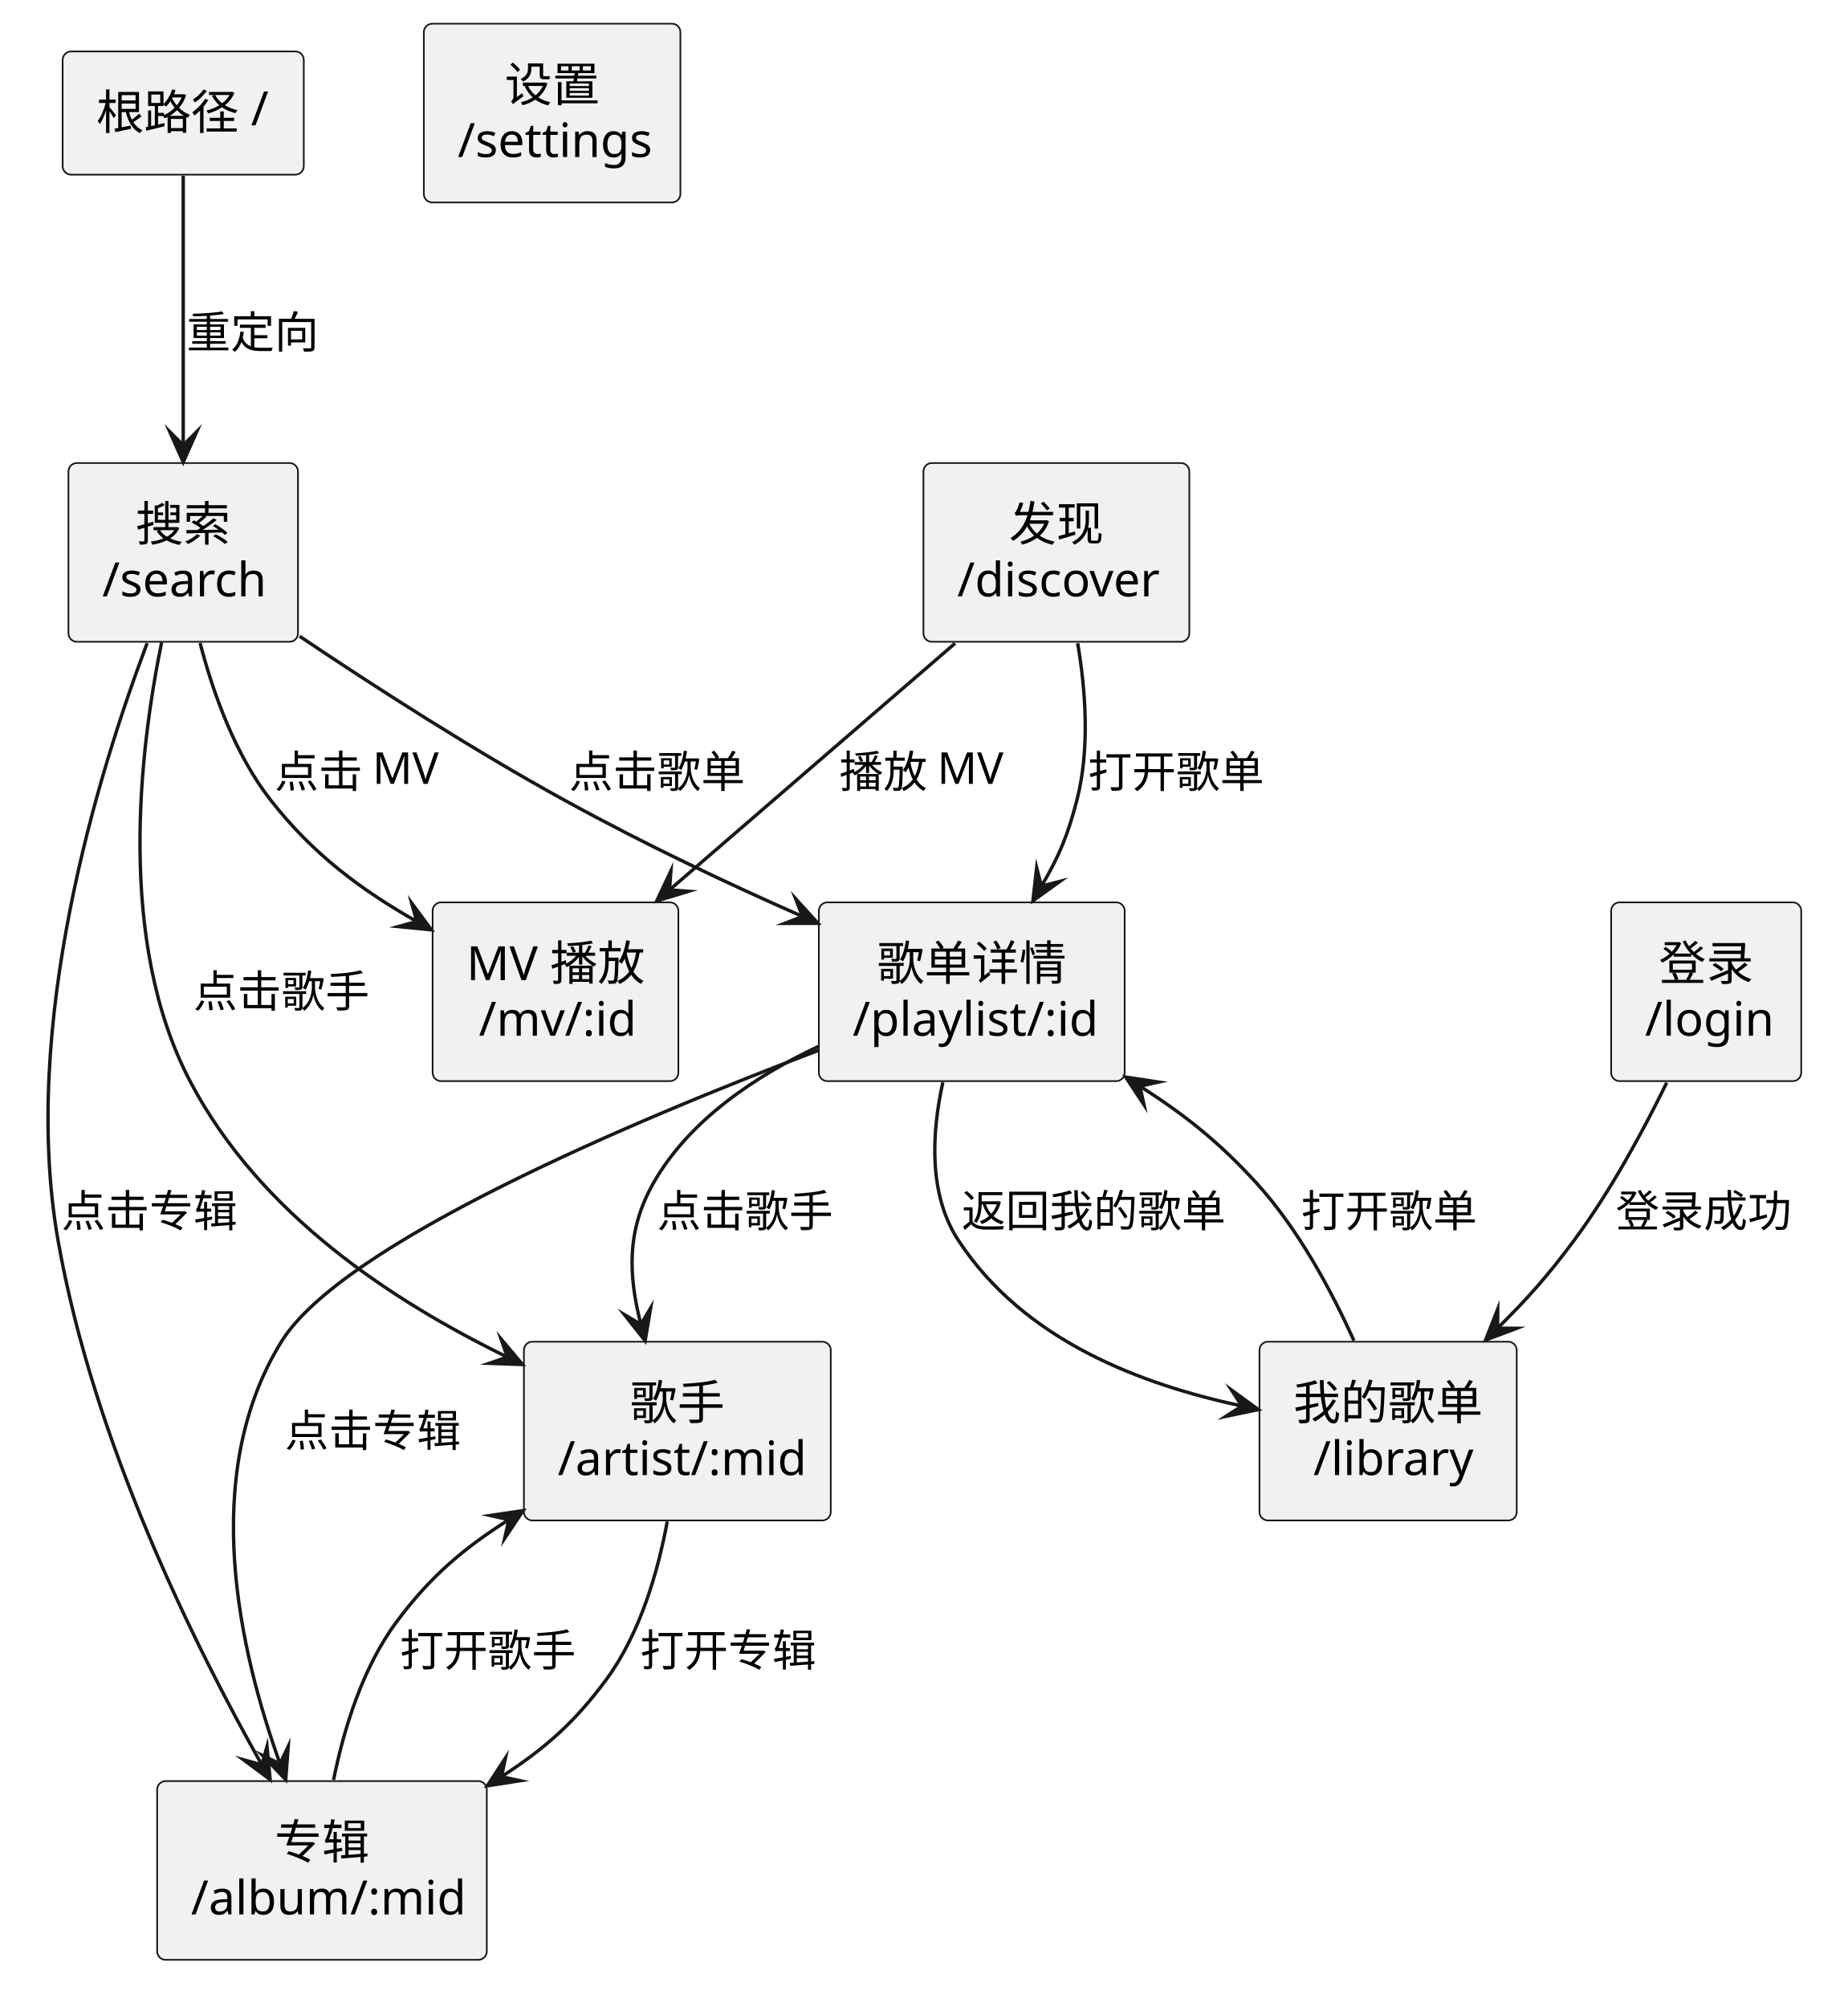
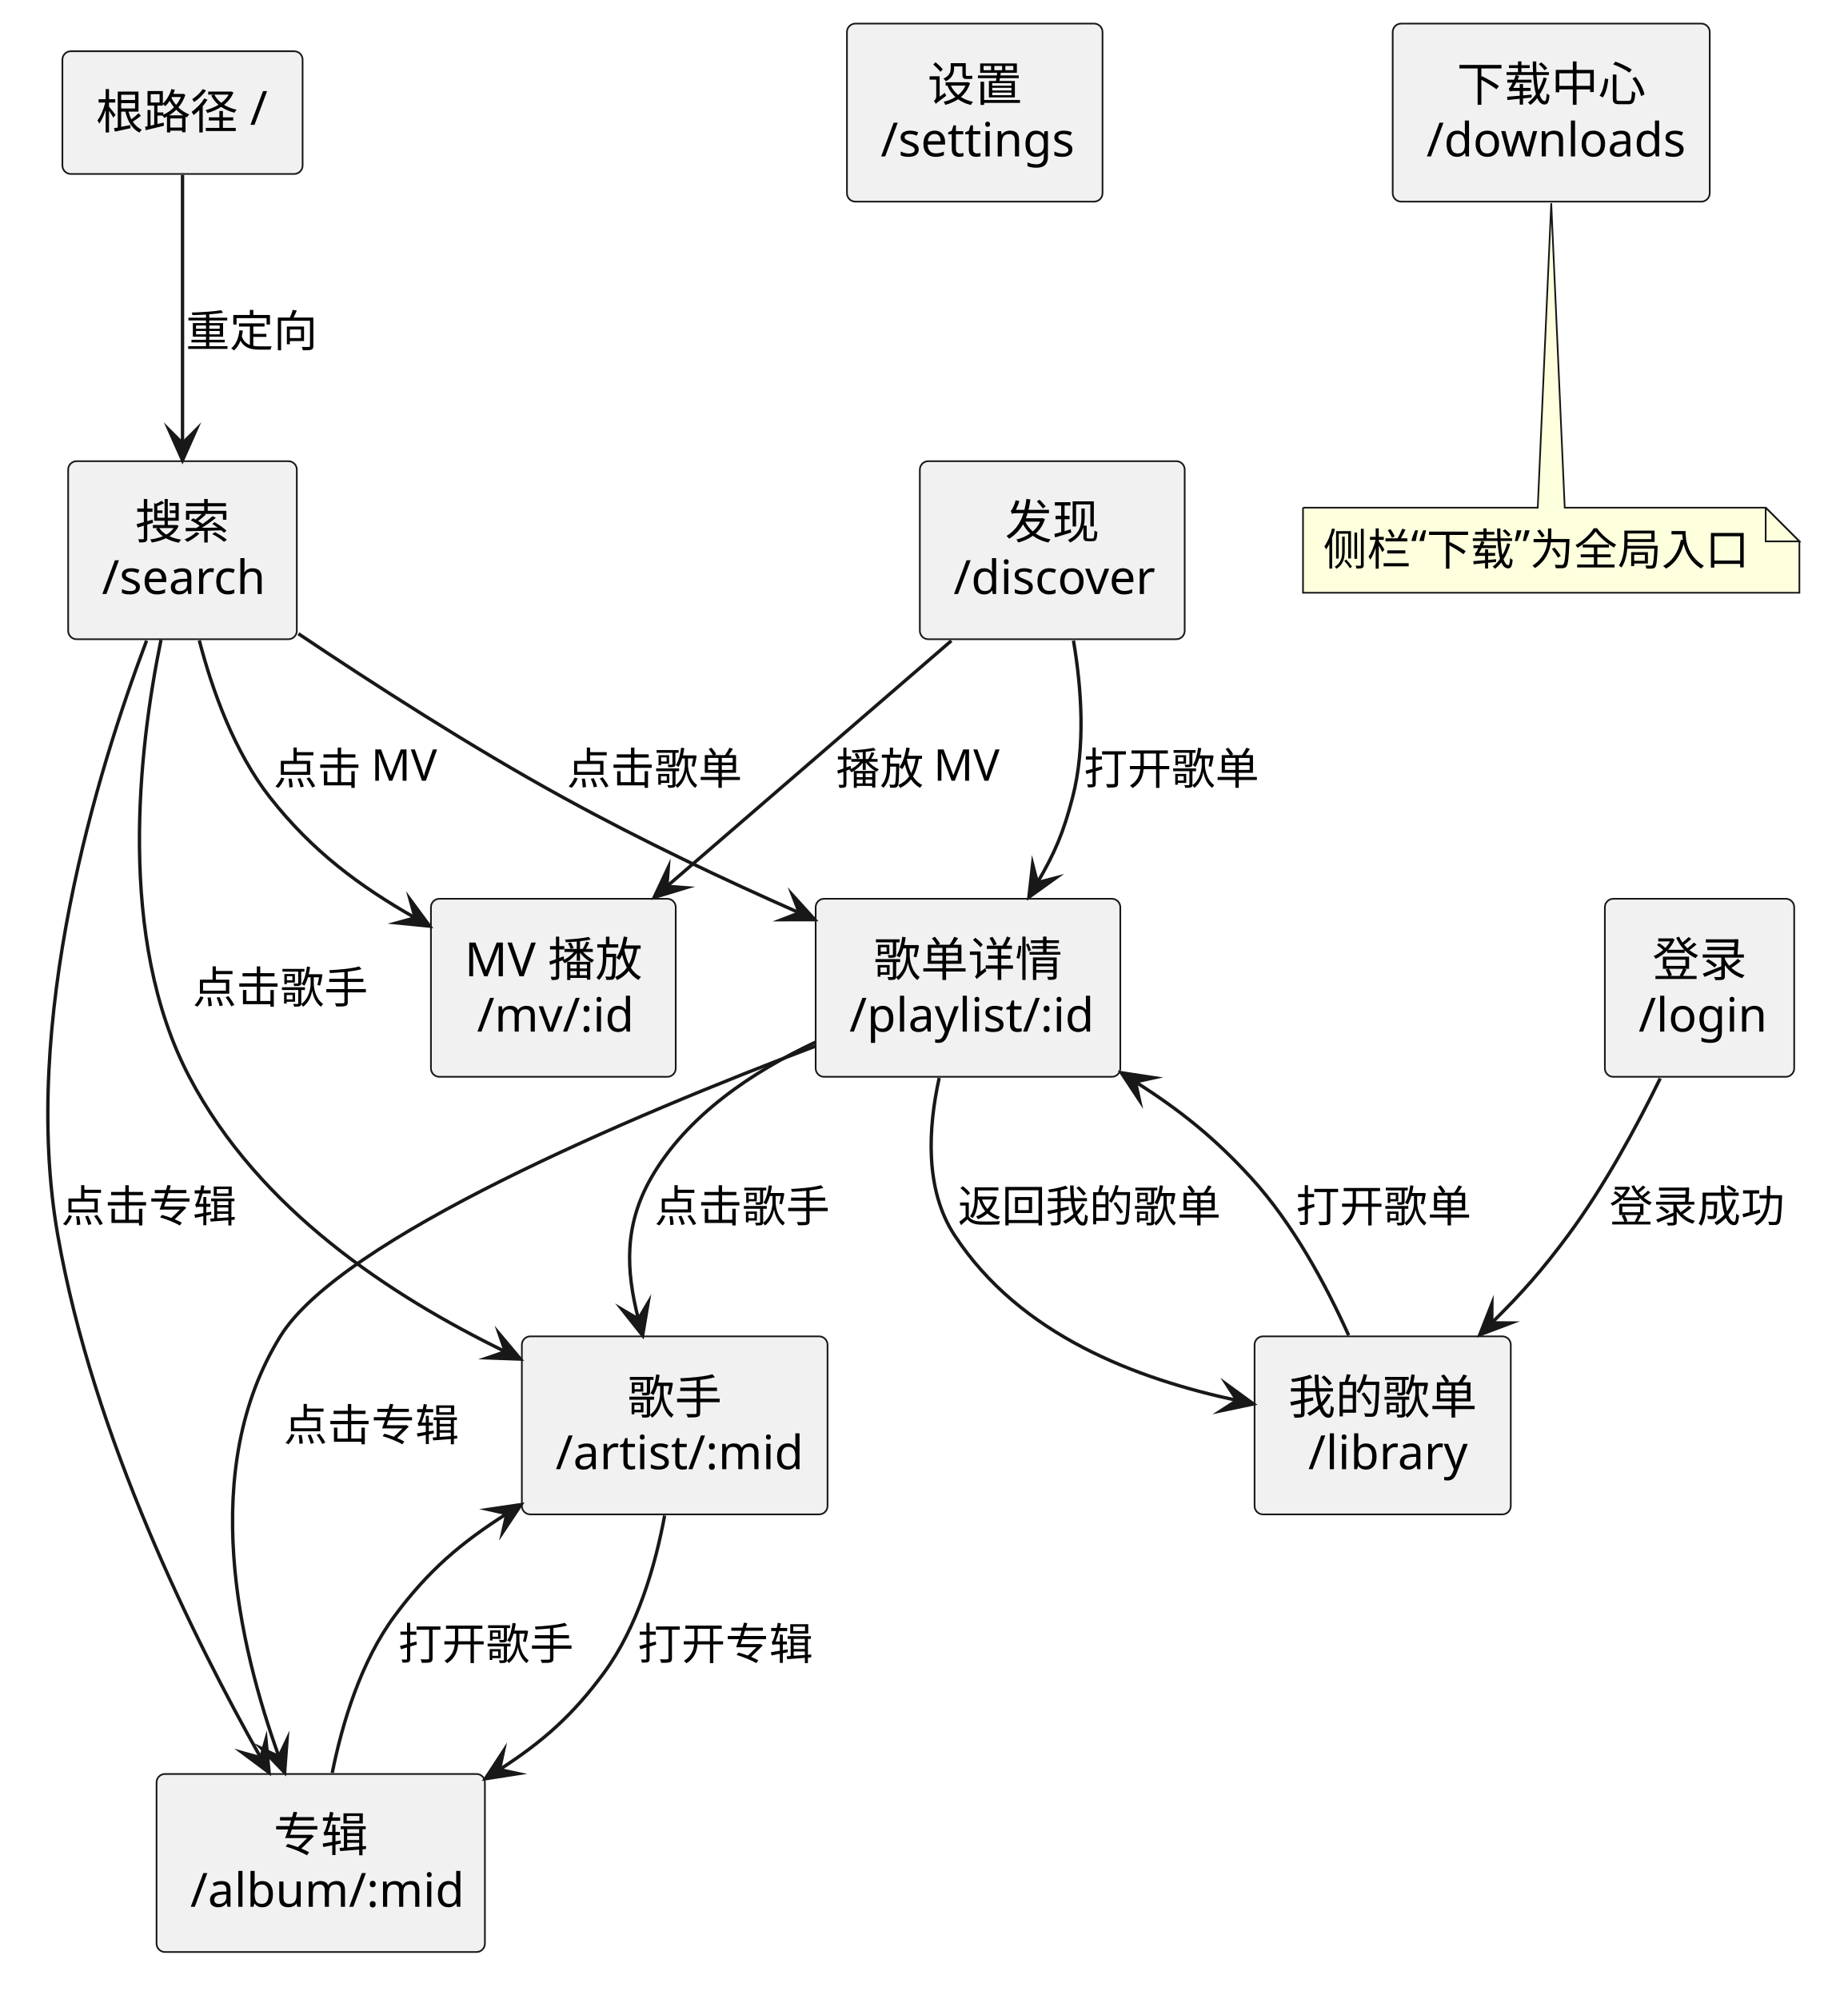
- <svg xmlns="http://www.w3.org/2000/svg" version="1.1" data-diagram-type="DESCRIPTION" style="width:546px;height:593px;background:#FFFFFF;" width="546px" height="593px" viewBox="0 0 546 593" zoomAndPan="magnify" preserveAspectRatio="none" contentStyleType="text/css">
+ <svg xmlns="http://www.w3.org/2000/svg" version="1.1" data-diagram-type="DESCRIPTION" style="width:548px;height:593px;background:#FFFFFF;" width="548px" height="593px" viewBox="0 0 548 593" zoomAndPan="magnify" preserveAspectRatio="none" contentStyleType="text/css">
  <defs />
  <g font-family="sans-serif" lengthAdjust="spacing">
    <g class="entity" data-qualified-name="ROOT" id="ent0001" data-source-line="5">
      <rect x="18.51" y="15.2" width="71.249" height="36.406" fill="#F1F1F1" style="stroke:#181818;stroke-width:0.5;" rx="2.5" ry="2.5" />
      <text x="28.51" y="38.188" fill="#000" font-size="14" textLength="51.249">根路径 /</text>
    </g>
    <g class="entity" data-qualified-name="SEARCH" id="ent0002" data-source-line="6">
      <rect x="20.22" y="136.81" width="67.824" height="52.813" fill="#F1F1F1" style="stroke:#181818;stroke-width:0.5;" rx="2.5" ry="2.5" />
      <text x="40.132" y="159.798" fill="#000" font-size="14" textLength="28">搜索</text>
      <text x="30.22" y="176.205" fill="#000" font-size="14" textLength="47.824">/search</text>
    </g>
    <g class="entity" data-qualified-name="DISCOVER" id="ent0003" data-source-line="7">
      <rect x="272.85" y="136.81" width="78.563" height="52.813" fill="#F1F1F1" style="stroke:#181818;stroke-width:0.5;" rx="2.5" ry="2.5" />
      <text x="298.132" y="159.798" fill="#000" font-size="14" textLength="28">发现</text>
      <text x="282.85" y="176.205" fill="#000" font-size="14" textLength="58.563">/discover</text>
    </g>
    <g class="entity" data-qualified-name="LIBRARY" id="ent0004" data-source-line="8">
      <rect x="372.14" y="396.43" width="76" height="52.813" fill="#F1F1F1" style="stroke:#181818;stroke-width:0.5;" rx="2.5" ry="2.5" />
      <text x="382.14" y="419.418" fill="#000" font-size="14" textLength="56">我的歌单</text>
      <text x="388.053" y="435.825" fill="#000" font-size="14" textLength="44.174">/library</text>
    </g>
    <g class="entity" data-qualified-name="PLAYLIST" id="ent0005" data-source-line="9">
      <rect x="241.95" y="266.62" width="90.362" height="52.813" fill="#F1F1F1" style="stroke:#181818;stroke-width:0.5;" rx="2.5" ry="2.5" />
      <text x="259.131" y="289.608" fill="#000" font-size="14" textLength="56">歌单详情</text>
      <text x="251.95" y="306.015" fill="#000" font-size="14" textLength="70.362">/playlist/:id</text>
    </g>
    <g class="entity" data-qualified-name="MV" id="ent0006" data-source-line="10">
      <rect x="127.83" y="266.62" width="72.609" height="52.813" fill="#F1F1F1" style="stroke:#181818;stroke-width:0.5;" rx="2.5" ry="2.5" />
      <text x="137.83" y="289.608" fill="#000" font-size="14" textLength="52.609">MV 播放</text>
      <text x="141.484" y="306.015" fill="#000" font-size="14" textLength="45.302">/mv/:id</text>
    </g>
    <g class="entity" data-qualified-name="ARTIST" id="ent0007" data-source-line="11">
      <rect x="154.8" y="396.43" width="90.67" height="52.813" fill="#F1F1F1" style="stroke:#181818;stroke-width:0.5;" rx="2.5" ry="2.5" />
      <text x="186.135" y="419.418" fill="#000" font-size="14" textLength="28">歌手</text>
      <text x="164.8" y="435.825" fill="#000" font-size="14" textLength="70.67">/artist/:mid</text>
    </g>
    <g class="entity" data-qualified-name="ALBUM" id="ent0008" data-source-line="12">
      <rect x="46.44" y="526.25" width="97.396" height="52.813" fill="#F1F1F1" style="stroke:#181818;stroke-width:0.5;" rx="2.5" ry="2.5" />
      <text x="81.138" y="549.238" fill="#000" font-size="14" textLength="28">专辑</text>
      <text x="56.44" y="565.645" fill="#000" font-size="14" textLength="77.396">/album/:mid</text>
    </g>
    <g class="entity" data-qualified-name="LOGIN" id="ent0009" data-source-line="13">
      <rect x="476.05" y="266.62" width="56.162" height="52.813" fill="#F1F1F1" style="stroke:#181818;stroke-width:0.5;" rx="2.5" ry="2.5" />
      <text x="490.131" y="289.608" fill="#000" font-size="14" textLength="28">登录</text>
      <text x="486.05" y="306.015" fill="#000" font-size="14" textLength="36.162">/login</text>
    </g>
    <g class="entity" data-qualified-name="SETTINGS" id="ent0010" data-source-line="14">
-       <rect x="125.23" y="7" width="75.809" height="52.813" fill="#F1F1F1" style="stroke:#181818;stroke-width:0.5;" rx="2.5" ry="2.5" />
-       <text x="149.134" y="29.988" fill="#000" font-size="14" textLength="28">设置</text>
-       <text x="135.23" y="46.395" fill="#000" font-size="14" textLength="55.809">/settings</text>
+       <rect x="251.23" y="7" width="75.809" height="52.813" fill="#F1F1F1" style="stroke:#181818;stroke-width:0.5;" rx="2.5" ry="2.5" />
+       <text x="275.134" y="29.988" fill="#000" font-size="14" textLength="28">设置</text>
+       <text x="261.23" y="46.395" fill="#000" font-size="14" textLength="55.809">/settings</text>
    </g>
-     <g class="link" data-entity-1="ent0001" data-entity-2="ent0002" id="lnk11" data-source-line="16" data-link-type="dependency">
+     <g class="entity" data-qualified-name="DOWNLOADS" id="ent0011" data-source-line="15">
+       <rect x="413.12" y="7" width="94.033" height="52.813" fill="#F1F1F1" style="stroke:#181818;stroke-width:0.5;" rx="2.5" ry="2.5" />
+       <text x="432.137" y="29.988" fill="#000" font-size="14" textLength="56">下载中心</text>
+       <text x="423.12" y="46.395" fill="#000" font-size="14" textLength="74.033">/downloads</text>
+     </g>
+     <g class="entity" data-qualified-name="GMN26" id="ent0027" data-source-line="33">
+       <path d="M386.51,150.6 L386.51,175.834 A0,0 0 0 0 386.51,175.834 L533.752,175.834 A0,0 0 0 0 533.752,175.834 L533.752,160.6 L523.752,150.6 L464.14,150.6 L460.14,60.27 L456.14,150.6 L386.51,150.6 A0,0 0 0 0 386.51,150.6" style="stroke:#181818;stroke-width:0.5;" fill="#FEFFDD" />
+       <path d="M523.752,150.6 L523.752,160.6 L533.752,160.6 L523.752,150.6" style="stroke:#181818;stroke-width:0.5;" fill="#FEFFDD" />
+       <text x="392.51" y="167.661" fill="#000" font-size="13" textLength="126.242">侧栏“下载”为全局入口</text>
+     </g>
+     <g class="link" data-entity-1="ent0001" data-entity-2="ent0002" id="lnk12" data-source-line="17" data-link-type="dependency">
      <path d="M54.14,51.91 C54.14,73.79 54.14,106.41 54.14,131.54" style="stroke:#181818;stroke-width:1;" fill="none" id="ROOT-to-SEARCH" />
      <polygon points="54.14,136.54,58.14,127.54,54.14,131.54,50.14,127.54,54.14,136.54" fill="#181818" style="stroke:#181818;stroke-width:1;stroke-linejoin:miter;stroke-miterlimit:10;" />
      <text x="55.14" y="102.871" fill="#000" font-size="13" textLength="39">重定向</text>
    </g>
-     <g class="link" data-entity-1="ent0002" data-entity-2="ent0005" id="lnk12" data-source-line="17" data-link-type="dependency">
+     <g class="link" data-entity-1="ent0002" data-entity-2="ent0005" id="lnk13" data-source-line="18" data-link-type="dependency">
      <path d="M88.51,187.99 C110.52,202.77 139.96,221.73 167.14,236.62 C191.18,249.8 214.357,260.728 237.107,270.788" style="stroke:#181818;stroke-width:1;" fill="none" id="SEARCH-to-PLAYLIST" />
      <polygon points="241.68,272.81,235.067,265.512,237.107,270.788,231.831,272.828,241.68,272.81" fill="#181818" style="stroke:#181818;stroke-width:1;stroke-linejoin:miter;stroke-miterlimit:10;" />
      <text x="168.14" y="232.681" fill="#000" font-size="13" textLength="52">点击歌单</text>
    </g>
-     <g class="link" data-entity-1="ent0002" data-entity-2="ent0006" id="lnk13" data-source-line="18" data-link-type="dependency">
+     <g class="link" data-entity-1="ent0002" data-entity-2="ent0006" id="lnk14" data-source-line="19" data-link-type="dependency">
      <path d="M59.12,189.99 C62.97,204.8 69.49,223.08 80.14,236.62 C92.66,252.55 106.733,262.95 123.133,272.27" style="stroke:#181818;stroke-width:1;" fill="none" id="SEARCH-to-MV" />
      <polygon points="127.48,274.74,121.632,266.816,123.133,272.27,117.679,273.771,127.48,274.74" fill="#181818" style="stroke:#181818;stroke-width:1;stroke-linejoin:miter;stroke-miterlimit:10;" />
      <text x="81.14" y="232.681" fill="#000" font-size="13" textLength="48.852">点击 MV</text>
    </g>
-     <g class="link" data-entity-1="ent0002" data-entity-2="ent0007" id="lnk14" data-source-line="19" data-link-type="dependency">
+     <g class="link" data-entity-1="ent0002" data-entity-2="ent0007" id="lnk15" data-source-line="20" data-link-type="dependency">
      <path d="M47.75,189.84 C41.15,222.1 34.55,278.26 56.14,319.43 C76.86,358.97 116.047,384.446 149.897,400.976" style="stroke:#181818;stroke-width:1;" fill="none" id="SEARCH-to-ARTIST" />
      <polygon points="154.39,403.17,148.058,395.626,149.897,400.976,144.548,402.815,154.39,403.17" fill="#181818" style="stroke:#181818;stroke-width:1;stroke-linejoin:miter;stroke-miterlimit:10;" />
      <text x="57.14" y="297.591" fill="#000" font-size="13" textLength="52">点击歌手</text>
    </g>
-     <g class="link" data-entity-1="ent0002" data-entity-2="ent0008" id="lnk15" data-source-line="20" data-link-type="dependency">
+     <g class="link" data-entity-1="ent0002" data-entity-2="ent0008" id="lnk16" data-source-line="21" data-link-type="dependency">
      <path d="M43.47,190.05 C28.96,228.48 6,302.98 17.14,366.43 C27.69,426.58 57.809,486.692 77.369,521.462" style="stroke:#181818;stroke-width:1;" fill="none" id="SEARCH-to-ALBUM" />
      <polygon points="79.82,525.82,78.894,516.015,77.369,521.462,71.921,519.937,79.82,525.82" fill="#181818" style="stroke:#181818;stroke-width:1;stroke-linejoin:miter;stroke-miterlimit:10;" />
      <text x="18.14" y="362.491" fill="#000" font-size="13" textLength="52">点击专辑</text>
    </g>
-     <g class="link" data-entity-1="ent0003" data-entity-2="ent0005" id="lnk16" data-source-line="21" data-link-type="dependency">
+     <g class="link" data-entity-1="ent0003" data-entity-2="ent0005" id="lnk17" data-source-line="22" data-link-type="dependency">
      <path d="M318.42,190.04 C320.8,204.03 322.08,221.49 318.14,236.62 C315.47,246.86 312.968,252.896 307.728,261.836" style="stroke:#181818;stroke-width:1;" fill="none" id="DISCOVER-to-PLAYLIST" />
      <polygon points="305.2,266.15,313.202,260.408,307.728,261.836,306.3,256.363,305.2,266.15" fill="#181818" style="stroke:#181818;stroke-width:1;stroke-linejoin:miter;stroke-miterlimit:10;" />
      <text x="321.48" y="232.681" fill="#000" font-size="13" textLength="52">打开歌单</text>
    </g>
-     <g class="link" data-entity-1="ent0003" data-entity-2="ent0006" id="lnk17" data-source-line="22" data-link-type="dependency">
+     <g class="link" data-entity-1="ent0003" data-entity-2="ent0006" id="lnk18" data-source-line="23" data-link-type="dependency">
      <path d="M282.19,190.08 C256.51,212.26 223.495,240.773 197.825,262.933" style="stroke:#181818;stroke-width:1;" fill="none" id="DISCOVER-to-MV" />
      <polygon points="194.04,266.2,203.466,263.347,197.825,262.933,198.239,257.291,194.04,266.2" fill="#181818" style="stroke:#181818;stroke-width:1;stroke-linejoin:miter;stroke-miterlimit:10;" />
      <text x="248" y="232.681" fill="#000" font-size="13" textLength="48.852">播放 MV</text>
    </g>
-     <g class="link" data-entity-1="ent0004" data-entity-2="ent0005" id="lnk18" data-source-line="23" data-link-type="dependency">
+     <g class="link" data-entity-1="ent0004" data-entity-2="ent0005" id="lnk19" data-source-line="24" data-link-type="dependency">
      <path d="M400.04,396.1 C393.37,381.3 383.57,363.03 371.14,349.43 C360.17,337.45 350.302,329.554 336.812,320.924" style="stroke:#181818;stroke-width:1;" fill="none" id="LIBRARY-to-PLAYLIST" />
      <polygon points="332.6,318.23,338.026,326.45,336.812,320.924,342.337,319.711,332.6,318.23" fill="#181818" style="stroke:#181818;stroke-width:1;stroke-linejoin:miter;stroke-miterlimit:10;" />
      <text x="384.43" y="362.491" fill="#000" font-size="13" textLength="52">打开歌单</text>
    </g>
-     <g class="link" data-entity-1="ent0005" data-entity-2="ent0004" id="lnk21" data-source-line="26" data-link-type="dependency">
+     <g class="link" data-entity-1="ent0005" data-entity-2="ent0004" id="lnk22" data-source-line="27" data-link-type="dependency">
      <path d="M278.59,319.78 C275.32,334.57 274.24,352.85 283.14,366.43 C302.64,396.22 337.152,409.029 366.922,415.429" style="stroke:#181818;stroke-width:1;" fill="none" id="PLAYLIST-to-LIBRARY" />
      <polygon points="371.81,416.48,363.852,410.678,366.922,415.429,362.17,418.499,371.81,416.48" fill="#181818" style="stroke:#181818;stroke-width:1;stroke-linejoin:miter;stroke-miterlimit:10;" />
      <text x="284.14" y="362.491" fill="#000" font-size="13" textLength="78">返回我的歌单</text>
    </g>
-     <g class="link" data-entity-1="ent0005" data-entity-2="ent0007" id="lnk19" data-source-line="24" data-link-type="dependency">
+     <g class="link" data-entity-1="ent0005" data-entity-2="ent0007" id="lnk20" data-source-line="25" data-link-type="dependency">
      <path d="M241.85,309.18 C223.31,317.88 203.76,330.85 193.14,349.43 C185.12,363.47 185.625,376.727 189.375,391.317" style="stroke:#181818;stroke-width:1;" fill="none" id="PLAYLIST-to-ARTIST" />
      <polygon points="190.62,396.16,192.254,386.448,189.375,391.317,184.506,388.439,190.62,396.16" fill="#181818" style="stroke:#181818;stroke-width:1;stroke-linejoin:miter;stroke-miterlimit:10;" />
      <text x="194.14" y="362.491" fill="#000" font-size="13" textLength="52">点击歌手</text>
    </g>
-     <g class="link" data-entity-1="ent0005" data-entity-2="ent0008" id="lnk20" data-source-line="25" data-link-type="dependency">
+     <g class="link" data-entity-1="ent0005" data-entity-2="ent0008" id="lnk21" data-source-line="26" data-link-type="dependency">
      <path d="M241.91,310.32 C187.47,330.96 101.08,367.35 83.14,396.43 C58.58,436.23 71.012,488.413 82.742,521.123" style="stroke:#181818;stroke-width:1;" fill="none" id="PLAYLIST-to-ALBUM" />
      <polygon points="84.43,525.83,85.157,516.008,82.742,521.123,77.627,518.708,84.43,525.83" fill="#181818" style="stroke:#181818;stroke-width:1;stroke-linejoin:miter;stroke-miterlimit:10;" />
      <text x="84.14" y="427.401" fill="#000" font-size="13" textLength="52">点击专辑</text>
    </g>
-     <g class="link" data-entity-1="ent0009" data-entity-2="ent0004" id="lnk22" data-source-line="27" data-link-type="dependency">
+     <g class="link" data-entity-1="ent0009" data-entity-2="ent0004" id="lnk23" data-source-line="28" data-link-type="dependency">
      <path d="M492.47,319.9 C485.46,334.22 475.85,351.98 465.14,366.43 C457.47,376.78 451.479,383.568 442.499,392.428" style="stroke:#181818;stroke-width:1;" fill="none" id="LOGIN-to-LIBRARY" />
      <polygon points="438.94,395.94,448.156,392.466,442.499,392.428,442.537,386.772,438.94,395.94" fill="#181818" style="stroke:#181818;stroke-width:1;stroke-linejoin:miter;stroke-miterlimit:10;" />
      <text x="477.38" y="362.491" fill="#000" font-size="13" textLength="52">登录成功</text>
    </g>
-     <g class="link" data-entity-1="ent0007" data-entity-2="ent0008" id="lnk23" data-source-line="28" data-link-type="dependency">
+     <g class="link" data-entity-1="ent0007" data-entity-2="ent0008" id="lnk24" data-source-line="29" data-link-type="dependency">
      <path d="M197.15,449.58 C194.41,464.38 189.15,482.65 179.14,496.25 C169.91,508.77 161.152,516.57 148.162,524.95" style="stroke:#181818;stroke-width:1;" fill="none" id="ARTIST-to-ALBUM" />
      <polygon points="143.96,527.66,153.691,526.142,148.162,524.95,149.354,519.42,143.96,527.66" fill="#181818" style="stroke:#181818;stroke-width:1;stroke-linejoin:miter;stroke-miterlimit:10;" />
      <text x="189.15" y="492.311" fill="#000" font-size="13" textLength="52">打开专辑</text>
    </g>
-     <g class="link" data-entity-1="ent0008" data-entity-2="ent0007" id="lnk24" data-source-line="29" data-link-type="dependency">
+     <g class="link" data-entity-1="ent0008" data-entity-2="ent0007" id="lnk25" data-source-line="30" data-link-type="dependency">
      <path d="M98.55,525.92 C101.53,511.13 107.03,492.86 117.14,479.25 C126.95,466.03 136.685,457.664 150.355,449.014" style="stroke:#181818;stroke-width:1;" fill="none" id="ALBUM-to-ARTIST" />
      <polygon points="154.58,446.34,144.836,447.772,150.355,449.014,149.114,454.533,154.58,446.34" fill="#181818" style="stroke:#181818;stroke-width:1;stroke-linejoin:miter;stroke-miterlimit:10;" />
      <text x="118.14" y="492.311" fill="#000" font-size="13" textLength="52">打开歌手</text>
    </g>
  </g>
</svg>
